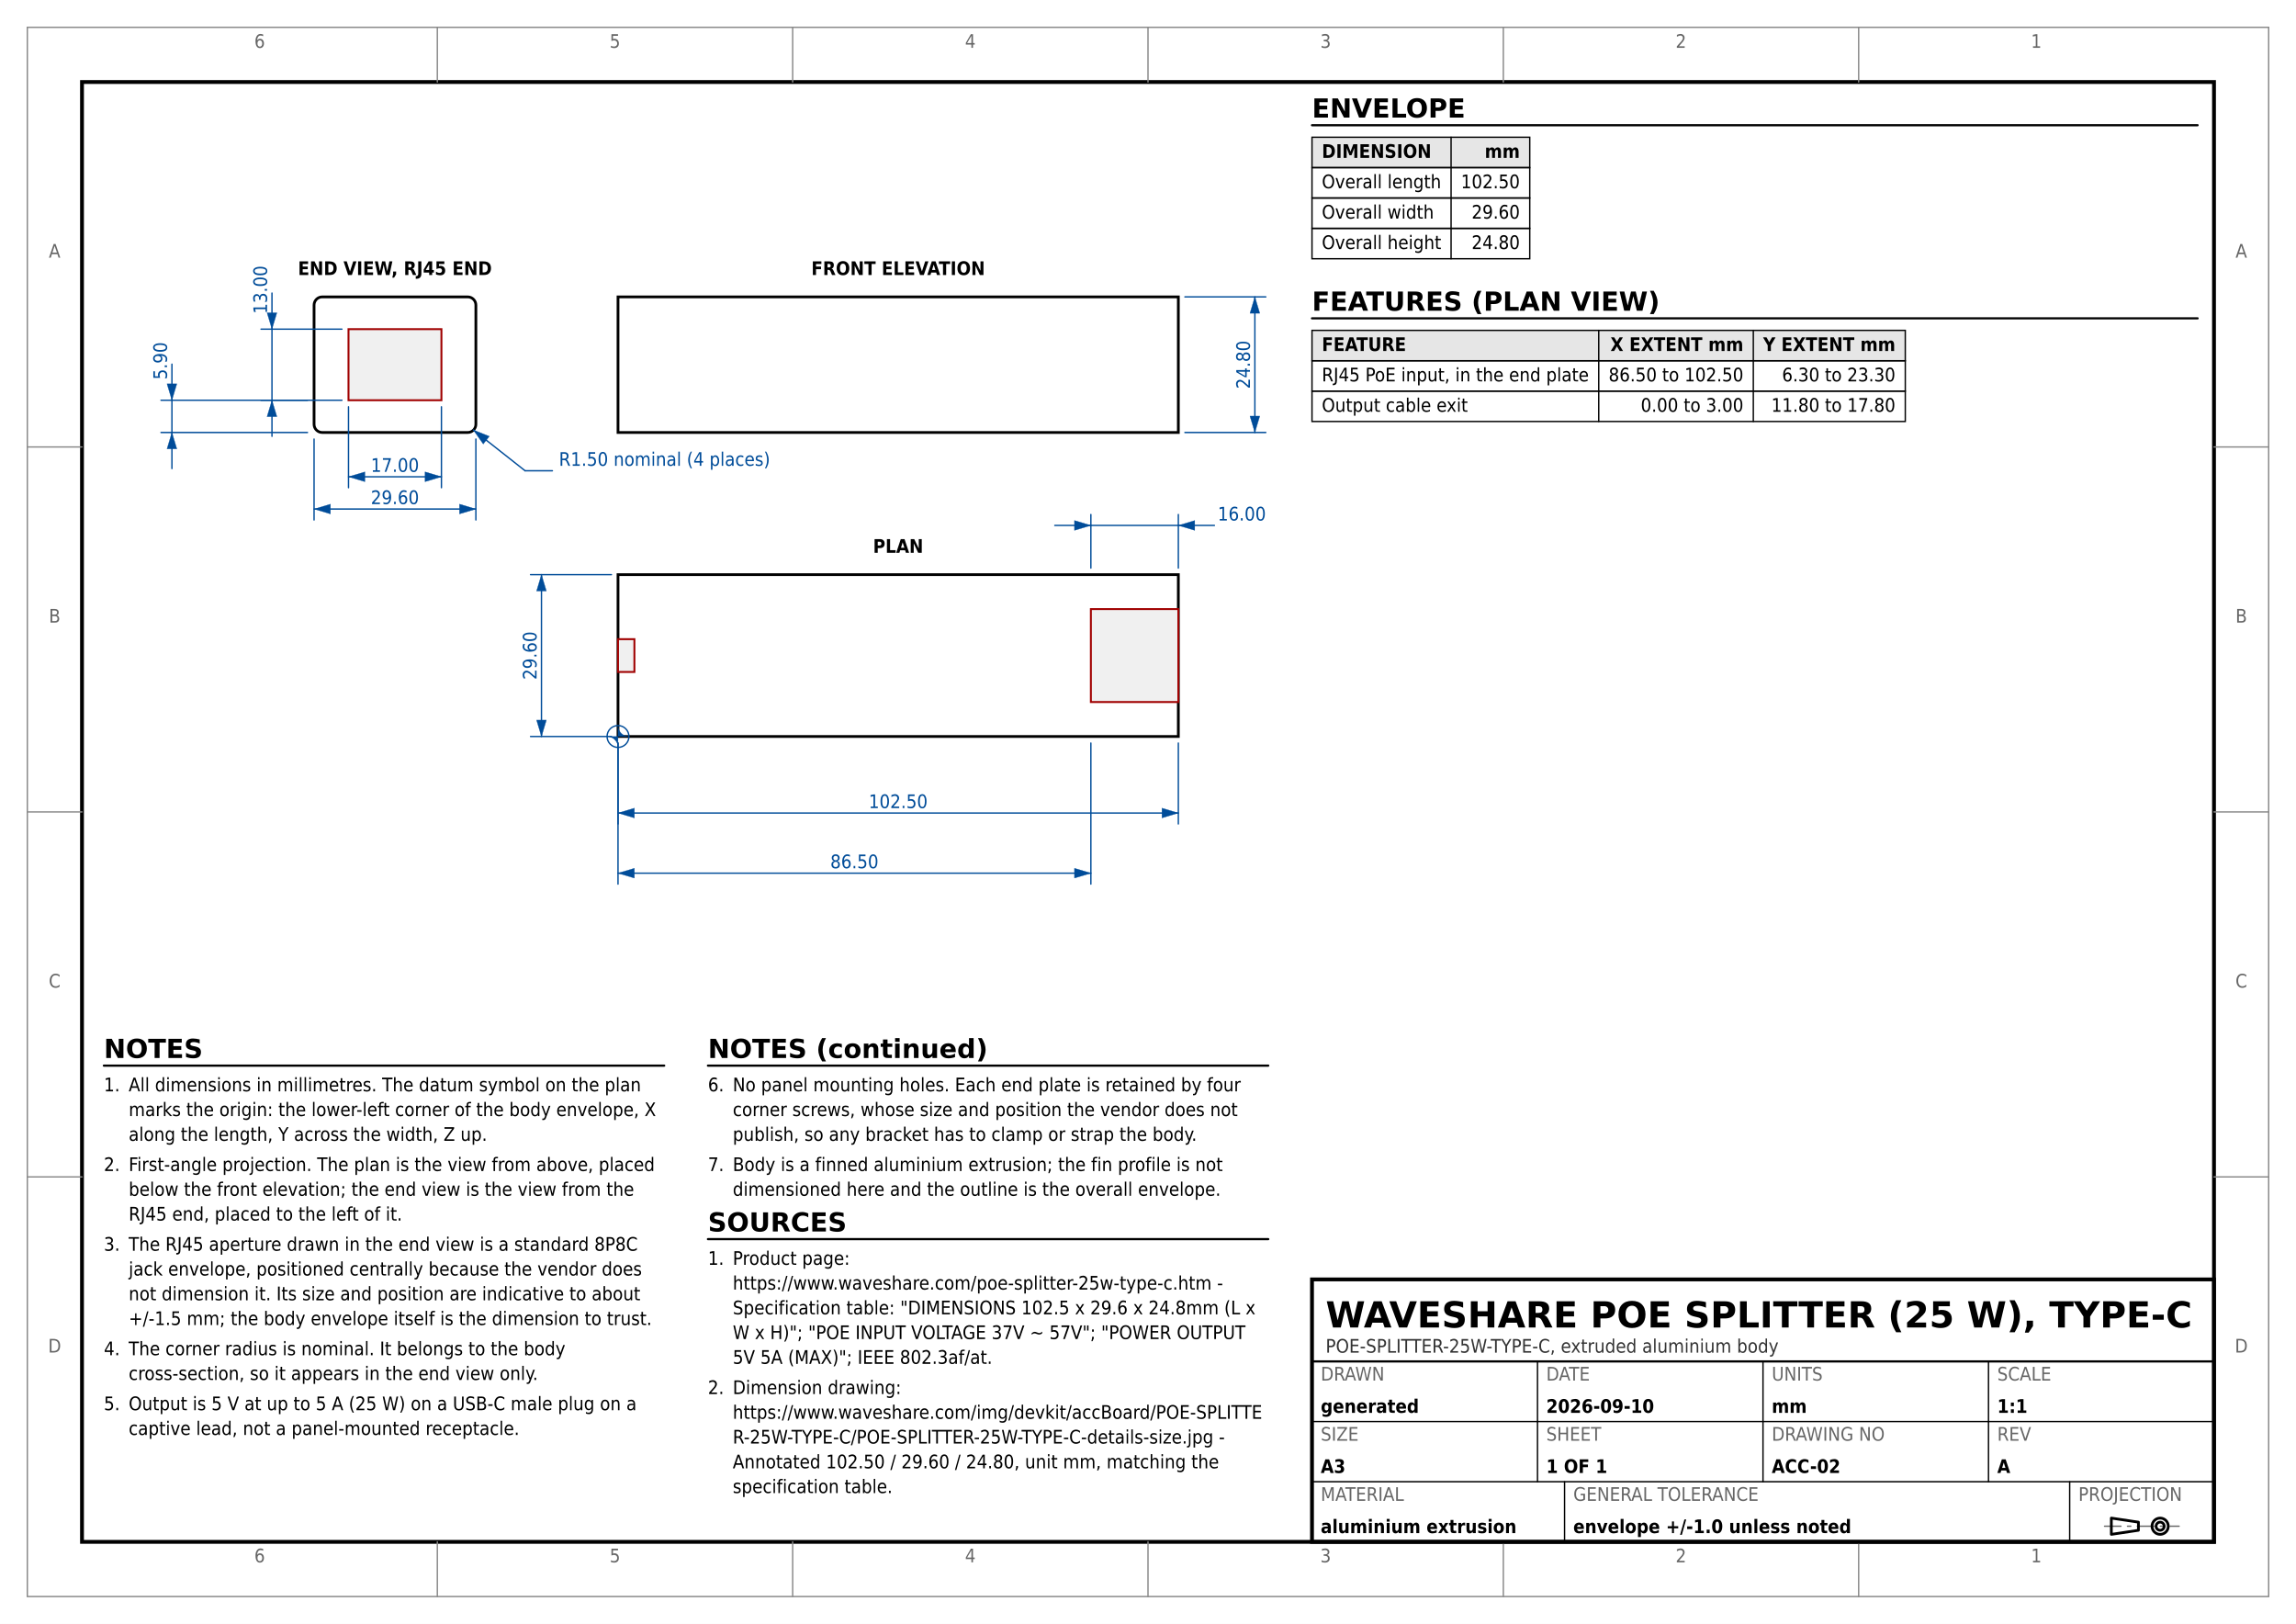
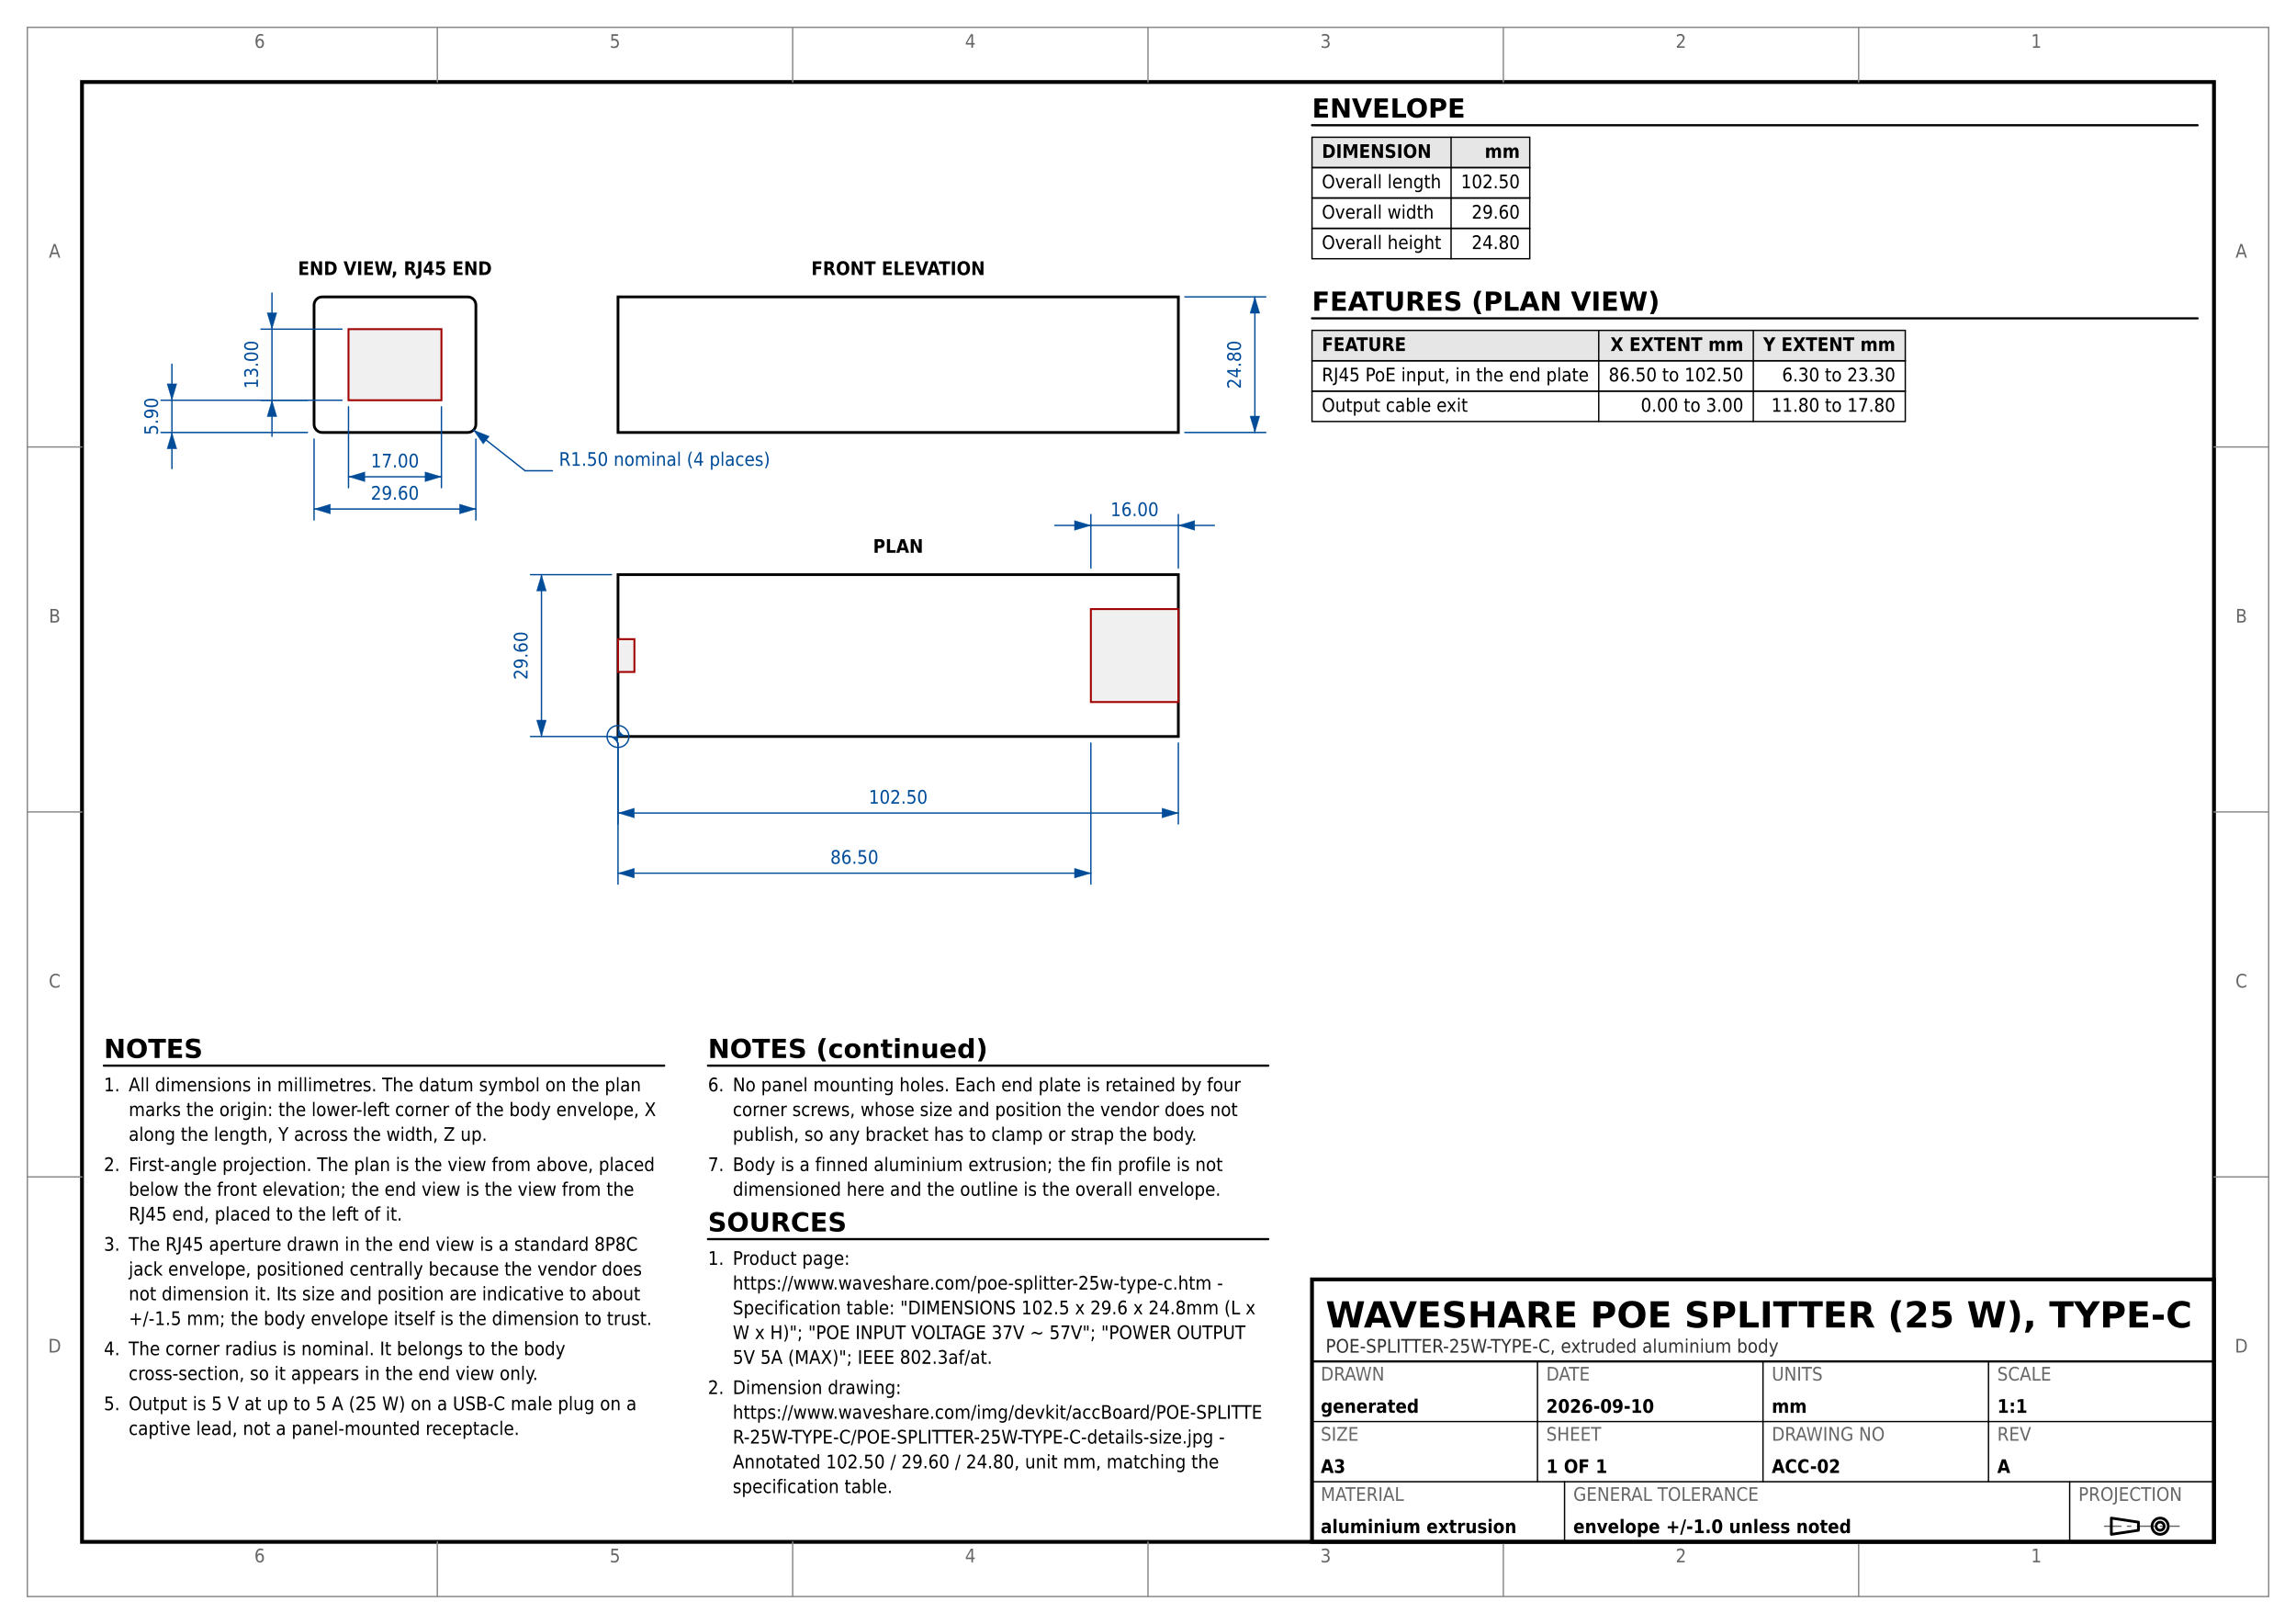
<svg xmlns="http://www.w3.org/2000/svg" version="1.1" width="420mm" height="297mm" viewBox="0 0 420 297">
  <rect width="100%" height="100%" fill="#ffffff" />
  <rect x="5" y="5" width="410" height="287" fill="none" stroke="#888888" stroke-width="0.25" />
  <rect x="15" y="15" width="390" height="267" fill="none" stroke="#000000" stroke-width="0.7" />
  <text x="47.5" y="285.75" font-family="DejaVu Sans Condensed, DejaVu Sans, Liberation Sans, sans-serif" font-size="3.429" fill="#666666" text-anchor="middle">6</text>
  <text x="47.5" y="8.75" font-family="DejaVu Sans Condensed, DejaVu Sans, Liberation Sans, sans-serif" font-size="3.429" fill="#666666" text-anchor="middle">6</text>
  <line x1="80" y1="292" x2="80" y2="282" stroke="#888888" stroke-width="0.25" stroke-linecap="round" />
  <line x1="80" y1="15" x2="80" y2="5" stroke="#888888" stroke-width="0.25" stroke-linecap="round" />
  <text x="112.5" y="285.75" font-family="DejaVu Sans Condensed, DejaVu Sans, Liberation Sans, sans-serif" font-size="3.429" fill="#666666" text-anchor="middle">5</text>
  <text x="112.5" y="8.75" font-family="DejaVu Sans Condensed, DejaVu Sans, Liberation Sans, sans-serif" font-size="3.429" fill="#666666" text-anchor="middle">5</text>
  <line x1="145" y1="292" x2="145" y2="282" stroke="#888888" stroke-width="0.25" stroke-linecap="round" />
  <line x1="145" y1="15" x2="145" y2="5" stroke="#888888" stroke-width="0.25" stroke-linecap="round" />
  <text x="177.5" y="285.75" font-family="DejaVu Sans Condensed, DejaVu Sans, Liberation Sans, sans-serif" font-size="3.429" fill="#666666" text-anchor="middle">4</text>
  <text x="177.5" y="8.75" font-family="DejaVu Sans Condensed, DejaVu Sans, Liberation Sans, sans-serif" font-size="3.429" fill="#666666" text-anchor="middle">4</text>
  <line x1="210" y1="292" x2="210" y2="282" stroke="#888888" stroke-width="0.25" stroke-linecap="round" />
  <line x1="210" y1="15" x2="210" y2="5" stroke="#888888" stroke-width="0.25" stroke-linecap="round" />
  <text x="242.5" y="285.75" font-family="DejaVu Sans Condensed, DejaVu Sans, Liberation Sans, sans-serif" font-size="3.429" fill="#666666" text-anchor="middle">3</text>
  <text x="242.5" y="8.75" font-family="DejaVu Sans Condensed, DejaVu Sans, Liberation Sans, sans-serif" font-size="3.429" fill="#666666" text-anchor="middle">3</text>
  <line x1="275" y1="292" x2="275" y2="282" stroke="#888888" stroke-width="0.25" stroke-linecap="round" />
  <line x1="275" y1="15" x2="275" y2="5" stroke="#888888" stroke-width="0.25" stroke-linecap="round" />
  <text x="307.5" y="285.75" font-family="DejaVu Sans Condensed, DejaVu Sans, Liberation Sans, sans-serif" font-size="3.429" fill="#666666" text-anchor="middle">2</text>
  <text x="307.5" y="8.75" font-family="DejaVu Sans Condensed, DejaVu Sans, Liberation Sans, sans-serif" font-size="3.429" fill="#666666" text-anchor="middle">2</text>
  <line x1="340" y1="292" x2="340" y2="282" stroke="#888888" stroke-width="0.25" stroke-linecap="round" />
  <line x1="340" y1="15" x2="340" y2="5" stroke="#888888" stroke-width="0.25" stroke-linecap="round" />
  <text x="372.5" y="285.75" font-family="DejaVu Sans Condensed, DejaVu Sans, Liberation Sans, sans-serif" font-size="3.429" fill="#666666" text-anchor="middle">1</text>
  <text x="372.5" y="8.75" font-family="DejaVu Sans Condensed, DejaVu Sans, Liberation Sans, sans-serif" font-size="3.429" fill="#666666" text-anchor="middle">1</text>
  <text x="10" y="247.375" font-family="DejaVu Sans Condensed, DejaVu Sans, Liberation Sans, sans-serif" font-size="3.429" fill="#666666" text-anchor="middle">D</text>
  <text x="410" y="247.375" font-family="DejaVu Sans Condensed, DejaVu Sans, Liberation Sans, sans-serif" font-size="3.429" fill="#666666" text-anchor="middle">D</text>
  <line x1="5" y1="215.25" x2="15" y2="215.25" stroke="#888888" stroke-width="0.25" stroke-linecap="round" />
  <line x1="405" y1="215.25" x2="415" y2="215.25" stroke="#888888" stroke-width="0.25" stroke-linecap="round" />
  <text x="10" y="180.625" font-family="DejaVu Sans Condensed, DejaVu Sans, Liberation Sans, sans-serif" font-size="3.429" fill="#666666" text-anchor="middle">C</text>
  <text x="410" y="180.625" font-family="DejaVu Sans Condensed, DejaVu Sans, Liberation Sans, sans-serif" font-size="3.429" fill="#666666" text-anchor="middle">C</text>
  <line x1="5" y1="148.5" x2="15" y2="148.5" stroke="#888888" stroke-width="0.25" stroke-linecap="round" />
  <line x1="405" y1="148.5" x2="415" y2="148.5" stroke="#888888" stroke-width="0.25" stroke-linecap="round" />
  <text x="10" y="113.875" font-family="DejaVu Sans Condensed, DejaVu Sans, Liberation Sans, sans-serif" font-size="3.429" fill="#666666" text-anchor="middle">B</text>
  <text x="410" y="113.875" font-family="DejaVu Sans Condensed, DejaVu Sans, Liberation Sans, sans-serif" font-size="3.429" fill="#666666" text-anchor="middle">B</text>
  <line x1="5" y1="81.75" x2="15" y2="81.75" stroke="#888888" stroke-width="0.25" stroke-linecap="round" />
  <line x1="405" y1="81.75" x2="415" y2="81.75" stroke="#888888" stroke-width="0.25" stroke-linecap="round" />
  <text x="10" y="47.125" font-family="DejaVu Sans Condensed, DejaVu Sans, Liberation Sans, sans-serif" font-size="3.429" fill="#666666" text-anchor="middle">A</text>
  <text x="410" y="47.125" font-family="DejaVu Sans Condensed, DejaVu Sans, Liberation Sans, sans-serif" font-size="3.429" fill="#666666" text-anchor="middle">A</text>
  <rect x="113.05" y="54.3" width="102.5" height="24.8" fill="none" stroke="#000000" stroke-width="0.5" />
  <rect x="113.05" y="105.1" width="102.5" height="29.6" fill="none" stroke="#000000" stroke-width="0.5" />
  <rect x="57.45" y="54.3" width="29.6" height="24.8" fill="none" stroke="#000000" stroke-width="0.5" rx="1.5" ry="1.5" />
  <text x="164.3" y="50.3" font-family="DejaVu Sans Condensed, DejaVu Sans, Liberation Sans, sans-serif" font-size="3.429" fill="#000000" text-anchor="middle" font-weight="bold">FRONT ELEVATION</text>
  <text x="164.3" y="101.1" font-family="DejaVu Sans Condensed, DejaVu Sans, Liberation Sans, sans-serif" font-size="3.429" fill="#000000" text-anchor="middle" font-weight="bold">PLAN</text>
  <text x="72.25" y="50.3" font-family="DejaVu Sans Condensed, DejaVu Sans, Liberation Sans, sans-serif" font-size="3.429" fill="#000000" text-anchor="middle" font-weight="bold">END VIEW, RJ45 END</text>
  <rect x="199.55" y="111.4" width="16" height="17" fill="#f0f0f0" stroke="#a00000" stroke-width="0.35" />
  <rect x="63.75" y="60.2" width="17" height="13" fill="#f0f0f0" stroke="#a00000" stroke-width="0.35" />
  <line x1="63.75" y1="74.4" x2="63.75" y2="89.2" stroke="#004c99" stroke-width="0.25" stroke-linecap="round" />
  <line x1="80.75" y1="74.4" x2="80.75" y2="89.2" stroke="#004c99" stroke-width="0.25" stroke-linecap="round" />
  <line x1="63.75" y1="87.2" x2="80.75" y2="87.2" stroke="#004c99" stroke-width="0.25" stroke-linecap="round" />
  <polygon points="63.75,87.2 66.75,88.1 66.75,86.3" fill="#004c99" stroke="#004c99" stroke-width="0.05" stroke-linejoin="round" />
  <polygon points="80.75,87.2 77.75,86.3 77.75,88.1" fill="#004c99" stroke="#004c99" stroke-width="0.05" stroke-linejoin="round" />
-   <text x="72.25" y="86.3" font-family="DejaVu Sans Condensed, DejaVu Sans, Liberation Sans, sans-serif" font-size="3.429" fill="#004c99" text-anchor="middle">17.00</text>
+   <text x="72.25" y="85.491" font-family="DejaVu Sans Condensed, DejaVu Sans, Liberation Sans, sans-serif" font-size="3.429" fill="#004c99" text-anchor="middle">17.00</text>
  <line x1="62.55" y1="73.2" x2="47.75" y2="73.2" stroke="#004c99" stroke-width="0.25" stroke-linecap="round" />
  <line x1="62.55" y1="60.2" x2="47.75" y2="60.2" stroke="#004c99" stroke-width="0.25" stroke-linecap="round" />
  <line x1="49.75" y1="73.2" x2="49.75" y2="60.2" stroke="#004c99" stroke-width="0.25" stroke-linecap="round" />
  <polygon points="49.75,73.2 48.85,76.2 50.65,76.2" fill="#004c99" stroke="#004c99" stroke-width="0.05" stroke-linejoin="round" />
  <polygon points="49.75,60.2 50.65,57.2 48.85,57.2" fill="#004c99" stroke="#004c99" stroke-width="0.05" stroke-linejoin="round" />
  <line x1="49.75" y1="79.8" x2="49.75" y2="73.2" stroke="#004c99" stroke-width="0.25" stroke-linecap="round" />
  <line x1="49.75" y1="60.2" x2="49.75" y2="53.6" stroke="#004c99" stroke-width="0.25" stroke-linecap="round" />
-   <text x="48.85" y="53" font-family="DejaVu Sans Condensed, DejaVu Sans, Liberation Sans, sans-serif" font-size="3.429" fill="#004c99" text-anchor="middle" transform="rotate(-90 48.85 53)">13.00</text>
+   <text x="47.195" y="66.7" font-family="DejaVu Sans Condensed, DejaVu Sans, Liberation Sans, sans-serif" font-size="3.429" fill="#004c99" text-anchor="middle" transform="rotate(-90 47.1953 66.7)">13.00</text>
  <line x1="56.25" y1="73.2" x2="29.45" y2="73.2" stroke="#004c99" stroke-width="0.25" stroke-linecap="round" />
  <line x1="56.25" y1="79.1" x2="29.45" y2="79.1" stroke="#004c99" stroke-width="0.25" stroke-linecap="round" />
  <line x1="31.45" y1="79.1" x2="31.45" y2="73.2" stroke="#004c99" stroke-width="0.25" stroke-linecap="round" />
  <polygon points="31.45,79.1 30.55,82.1 32.35,82.1" fill="#004c99" stroke="#004c99" stroke-width="0.05" stroke-linejoin="round" />
  <polygon points="31.45,73.2 32.35,70.2 30.55,70.2" fill="#004c99" stroke="#004c99" stroke-width="0.05" stroke-linejoin="round" />
  <line x1="31.45" y1="85.7" x2="31.45" y2="79.1" stroke="#004c99" stroke-width="0.25" stroke-linecap="round" />
  <line x1="31.45" y1="73.2" x2="31.45" y2="66.6" stroke="#004c99" stroke-width="0.25" stroke-linecap="round" />
-   <text x="30.55" y="66" font-family="DejaVu Sans Condensed, DejaVu Sans, Liberation Sans, sans-serif" font-size="3.429" fill="#004c99" text-anchor="middle" transform="rotate(-90 30.55 66)">5.90</text>
+   <text x="28.895" y="76.15" font-family="DejaVu Sans Condensed, DejaVu Sans, Liberation Sans, sans-serif" font-size="3.429" fill="#004c99" text-anchor="middle" transform="rotate(-90 28.8953 76.15)">5.90</text>
  <line x1="199.55" y1="103.9" x2="199.55" y2="94.1" stroke="#004c99" stroke-width="0.25" stroke-linecap="round" />
  <line x1="215.55" y1="103.9" x2="215.55" y2="94.1" stroke="#004c99" stroke-width="0.25" stroke-linecap="round" />
  <line x1="199.55" y1="96.1" x2="215.55" y2="96.1" stroke="#004c99" stroke-width="0.25" stroke-linecap="round" />
  <polygon points="199.55,96.1 196.55,95.2 196.55,97" fill="#004c99" stroke="#004c99" stroke-width="0.05" stroke-linejoin="round" />
  <polygon points="215.55,96.1 218.55,97 218.55,95.2" fill="#004c99" stroke="#004c99" stroke-width="0.05" stroke-linejoin="round" />
  <line x1="192.95" y1="96.1" x2="199.55" y2="96.1" stroke="#004c99" stroke-width="0.25" stroke-linecap="round" />
  <line x1="215.55" y1="96.1" x2="222.15" y2="96.1" stroke="#004c99" stroke-width="0.25" stroke-linecap="round" />
-   <text x="227.165" y="95.2" font-family="DejaVu Sans Condensed, DejaVu Sans, Liberation Sans, sans-serif" font-size="3.429" fill="#004c99" text-anchor="middle">16.00</text>
+   <text x="207.55" y="94.391" font-family="DejaVu Sans Condensed, DejaVu Sans, Liberation Sans, sans-serif" font-size="3.429" fill="#004c99" text-anchor="middle">16.00</text>
  <line x1="113.05" y1="135.9" x2="113.05" y2="161.7" stroke="#004c99" stroke-width="0.25" stroke-linecap="round" />
  <line x1="199.55" y1="135.9" x2="199.55" y2="161.7" stroke="#004c99" stroke-width="0.25" stroke-linecap="round" />
  <line x1="113.05" y1="159.7" x2="199.55" y2="159.7" stroke="#004c99" stroke-width="0.25" stroke-linecap="round" />
  <polygon points="113.05,159.7 116.05,160.6 116.05,158.8" fill="#004c99" stroke="#004c99" stroke-width="0.05" stroke-linejoin="round" />
  <polygon points="199.55,159.7 196.55,158.8 196.55,160.6" fill="#004c99" stroke="#004c99" stroke-width="0.05" stroke-linejoin="round" />
-   <text x="156.3" y="158.8" font-family="DejaVu Sans Condensed, DejaVu Sans, Liberation Sans, sans-serif" font-size="3.429" fill="#004c99" text-anchor="middle">86.50</text>
+   <text x="156.3" y="157.991" font-family="DejaVu Sans Condensed, DejaVu Sans, Liberation Sans, sans-serif" font-size="3.429" fill="#004c99" text-anchor="middle">86.50</text>
  <rect x="113.05" y="116.9" width="3" height="6" fill="#f0f0f0" stroke="#a00000" stroke-width="0.35" />
  <line x1="113.05" y1="135.9" x2="113.05" y2="150.7" stroke="#004c99" stroke-width="0.25" stroke-linecap="round" />
  <line x1="215.55" y1="135.9" x2="215.55" y2="150.7" stroke="#004c99" stroke-width="0.25" stroke-linecap="round" />
  <line x1="113.05" y1="148.7" x2="215.55" y2="148.7" stroke="#004c99" stroke-width="0.25" stroke-linecap="round" />
  <polygon points="113.05,148.7 116.05,149.6 116.05,147.8" fill="#004c99" stroke="#004c99" stroke-width="0.05" stroke-linejoin="round" />
  <polygon points="215.55,148.7 212.55,147.8 212.55,149.6" fill="#004c99" stroke="#004c99" stroke-width="0.05" stroke-linejoin="round" />
-   <text x="164.3" y="147.8" font-family="DejaVu Sans Condensed, DejaVu Sans, Liberation Sans, sans-serif" font-size="3.429" fill="#004c99" text-anchor="middle">102.50</text>
+   <text x="164.3" y="146.991" font-family="DejaVu Sans Condensed, DejaVu Sans, Liberation Sans, sans-serif" font-size="3.429" fill="#004c99" text-anchor="middle">102.50</text>
  <line x1="111.85" y1="134.7" x2="97.05" y2="134.7" stroke="#004c99" stroke-width="0.25" stroke-linecap="round" />
  <line x1="111.85" y1="105.1" x2="97.05" y2="105.1" stroke="#004c99" stroke-width="0.25" stroke-linecap="round" />
  <line x1="99.05" y1="134.7" x2="99.05" y2="105.1" stroke="#004c99" stroke-width="0.25" stroke-linecap="round" />
  <polygon points="99.05,134.7 99.95,131.7 98.15,131.7" fill="#004c99" stroke="#004c99" stroke-width="0.05" stroke-linejoin="round" />
  <polygon points="99.05,105.1 98.15,108.1 99.95,108.1" fill="#004c99" stroke="#004c99" stroke-width="0.05" stroke-linejoin="round" />
-   <text x="98.15" y="119.9" font-family="DejaVu Sans Condensed, DejaVu Sans, Liberation Sans, sans-serif" font-size="3.429" fill="#004c99" text-anchor="middle" transform="rotate(-90 98.15 119.9)">29.60</text>
+   <text x="96.495" y="119.9" font-family="DejaVu Sans Condensed, DejaVu Sans, Liberation Sans, sans-serif" font-size="3.429" fill="#004c99" text-anchor="middle" transform="rotate(-90 96.4953 119.9)">29.60</text>
  <line x1="216.75" y1="79.1" x2="231.55" y2="79.1" stroke="#004c99" stroke-width="0.25" stroke-linecap="round" />
  <line x1="216.75" y1="54.3" x2="231.55" y2="54.3" stroke="#004c99" stroke-width="0.25" stroke-linecap="round" />
  <line x1="229.55" y1="79.1" x2="229.55" y2="54.3" stroke="#004c99" stroke-width="0.25" stroke-linecap="round" />
  <polygon points="229.55,79.1 230.45,76.1 228.65,76.1" fill="#004c99" stroke="#004c99" stroke-width="0.05" stroke-linejoin="round" />
  <polygon points="229.55,54.3 228.65,57.3 230.45,57.3" fill="#004c99" stroke="#004c99" stroke-width="0.05" stroke-linejoin="round" />
-   <text x="228.65" y="66.7" font-family="DejaVu Sans Condensed, DejaVu Sans, Liberation Sans, sans-serif" font-size="3.429" fill="#004c99" text-anchor="middle" transform="rotate(-90 228.65 66.7)">24.80</text>
+   <text x="226.995" y="66.7" font-family="DejaVu Sans Condensed, DejaVu Sans, Liberation Sans, sans-serif" font-size="3.429" fill="#004c99" text-anchor="middle" transform="rotate(-90 226.9953 66.7)">24.80</text>
  <line x1="57.45" y1="80.3" x2="57.45" y2="95.1" stroke="#004c99" stroke-width="0.25" stroke-linecap="round" />
  <line x1="87.05" y1="80.3" x2="87.05" y2="95.1" stroke="#004c99" stroke-width="0.25" stroke-linecap="round" />
  <line x1="57.45" y1="93.1" x2="87.05" y2="93.1" stroke="#004c99" stroke-width="0.25" stroke-linecap="round" />
  <polygon points="57.45,93.1 60.45,94 60.45,92.2" fill="#004c99" stroke="#004c99" stroke-width="0.05" stroke-linejoin="round" />
  <polygon points="87.05,93.1 84.05,92.2 84.05,94" fill="#004c99" stroke="#004c99" stroke-width="0.05" stroke-linejoin="round" />
-   <text x="72.25" y="92.2" font-family="DejaVu Sans Condensed, DejaVu Sans, Liberation Sans, sans-serif" font-size="3.429" fill="#004c99" text-anchor="middle">29.60</text>
+   <text x="72.25" y="91.391" font-family="DejaVu Sans Condensed, DejaVu Sans, Liberation Sans, sans-serif" font-size="3.429" fill="#004c99" text-anchor="middle">29.60</text>
  <polygon points="86.6,78.65 88.399,81.214 89.513,79.8" fill="#004c99" stroke="#004c99" stroke-width="0.05" stroke-linejoin="round" />
  <line x1="86.6" y1="78.65" x2="96.05" y2="86.1" stroke="#004c99" stroke-width="0.25" stroke-linecap="round" />
  <line x1="96.05" y1="86.1" x2="101.05" y2="86.1" stroke="#004c99" stroke-width="0.25" stroke-linecap="round" />
  <text x="102.25" y="85.2" font-family="DejaVu Sans Condensed, DejaVu Sans, Liberation Sans, sans-serif" font-size="3.429" fill="#004c99" text-anchor="start">R1.50 nominal (4 places)</text>
  <circle cx="113.05" cy="134.7" r="2" fill="none" stroke="#004c99" stroke-width="0.25" />
  <path d="M 113.05 134.7 L 115.05 134.7 A 2.0 2.0 0 0 1 113.05 132.7 Z" fill="#004c99" stroke="#004c99" stroke-width="0.05" stroke-linejoin="round" stroke-linecap="round" />
  <path d="M 113.05 134.7 L 111.05 134.7 A 2.0 2.0 0 0 1 113.05 136.7 Z" fill="#004c99" stroke="#004c99" stroke-width="0.05" stroke-linejoin="round" stroke-linecap="round" />
  <text x="240" y="21.5" font-family="DejaVu Sans, Liberation Sans, sans-serif" font-size="4.801" fill="#000000" text-anchor="start" font-weight="bold">ENVELOPE</text>
  <line x1="240" y1="22.9" x2="402" y2="22.9" stroke="#000000" stroke-width="0.4" stroke-linecap="round" />
  <rect x="240" y="25.1" width="39.833" height="5.556" fill="#e6e6e6" stroke="#000000" stroke-width="0.25" />
  <text x="241.8" y="28.878" font-family="DejaVu Sans Condensed, DejaVu Sans, Liberation Sans, sans-serif" font-size="3.429" fill="#000000" text-anchor="start" font-weight="bold">DIMENSION</text>
  <text x="278.033" y="28.878" font-family="DejaVu Sans Condensed, DejaVu Sans, Liberation Sans, sans-serif" font-size="3.429" fill="#000000" text-anchor="end" font-weight="bold">mm</text>
  <rect x="240" y="30.656" width="39.833" height="5.556" fill="none" stroke="#000000" stroke-width="0.25" />
  <text x="241.8" y="34.433" font-family="DejaVu Sans Condensed, DejaVu Sans, Liberation Sans, sans-serif" font-size="3.429" fill="#000000" text-anchor="start">Overall length</text>
  <text x="278.033" y="34.433" font-family="DejaVu Sans Condensed, DejaVu Sans, Liberation Sans, sans-serif" font-size="3.429" fill="#000000" text-anchor="end">102.50</text>
  <rect x="240" y="36.211" width="39.833" height="5.556" fill="none" stroke="#000000" stroke-width="0.25" />
  <text x="241.8" y="39.989" font-family="DejaVu Sans Condensed, DejaVu Sans, Liberation Sans, sans-serif" font-size="3.429" fill="#000000" text-anchor="start">Overall width</text>
  <text x="278.033" y="39.989" font-family="DejaVu Sans Condensed, DejaVu Sans, Liberation Sans, sans-serif" font-size="3.429" fill="#000000" text-anchor="end">29.60</text>
  <rect x="240" y="41.767" width="39.833" height="5.556" fill="none" stroke="#000000" stroke-width="0.25" />
  <text x="241.8" y="45.544" font-family="DejaVu Sans Condensed, DejaVu Sans, Liberation Sans, sans-serif" font-size="3.429" fill="#000000" text-anchor="start">Overall height</text>
  <text x="278.033" y="45.544" font-family="DejaVu Sans Condensed, DejaVu Sans, Liberation Sans, sans-serif" font-size="3.429" fill="#000000" text-anchor="end">24.80</text>
  <line x1="265.441" y1="25.1" x2="265.441" y2="47.322" stroke="#000000" stroke-width="0.25" stroke-linecap="round" />
  <text x="240" y="56.822" font-family="DejaVu Sans, Liberation Sans, sans-serif" font-size="4.801" fill="#000000" text-anchor="start" font-weight="bold">FEATURES (PLAN VIEW)</text>
  <line x1="240" y1="58.222" x2="402" y2="58.222" stroke="#000000" stroke-width="0.4" stroke-linecap="round" />
  <rect x="240" y="60.422" width="108.528" height="5.556" fill="#e6e6e6" stroke="#000000" stroke-width="0.25" />
  <text x="241.8" y="64.2" font-family="DejaVu Sans Condensed, DejaVu Sans, Liberation Sans, sans-serif" font-size="3.429" fill="#000000" text-anchor="start" font-weight="bold">FEATURE</text>
  <text x="318.929" y="64.2" font-family="DejaVu Sans Condensed, DejaVu Sans, Liberation Sans, sans-serif" font-size="3.429" fill="#000000" text-anchor="end" font-weight="bold">X EXTENT mm</text>
  <text x="346.728" y="64.2" font-family="DejaVu Sans Condensed, DejaVu Sans, Liberation Sans, sans-serif" font-size="3.429" fill="#000000" text-anchor="end" font-weight="bold">Y EXTENT mm</text>
  <rect x="240" y="65.978" width="108.528" height="5.556" fill="none" stroke="#000000" stroke-width="0.25" />
  <text x="241.8" y="69.756" font-family="DejaVu Sans Condensed, DejaVu Sans, Liberation Sans, sans-serif" font-size="3.429" fill="#000000" text-anchor="start">RJ45 PoE input, in the end plate</text>
  <text x="318.929" y="69.756" font-family="DejaVu Sans Condensed, DejaVu Sans, Liberation Sans, sans-serif" font-size="3.429" fill="#000000" text-anchor="end">86.50 to 102.50</text>
  <text x="346.728" y="69.756" font-family="DejaVu Sans Condensed, DejaVu Sans, Liberation Sans, sans-serif" font-size="3.429" fill="#000000" text-anchor="end">6.30 to 23.30</text>
  <rect x="240" y="71.533" width="108.528" height="5.556" fill="none" stroke="#000000" stroke-width="0.25" />
  <text x="241.8" y="75.311" font-family="DejaVu Sans Condensed, DejaVu Sans, Liberation Sans, sans-serif" font-size="3.429" fill="#000000" text-anchor="start">Output cable exit</text>
  <text x="318.929" y="75.311" font-family="DejaVu Sans Condensed, DejaVu Sans, Liberation Sans, sans-serif" font-size="3.429" fill="#000000" text-anchor="end">0.00 to 3.00</text>
  <text x="346.728" y="75.311" font-family="DejaVu Sans Condensed, DejaVu Sans, Liberation Sans, sans-serif" font-size="3.429" fill="#000000" text-anchor="end">11.80 to 17.80</text>
  <line x1="292.452" y1="60.422" x2="292.452" y2="77.089" stroke="#000000" stroke-width="0.25" stroke-linecap="round" />
  <line x1="320.729" y1="60.422" x2="320.729" y2="77.089" stroke="#000000" stroke-width="0.25" stroke-linecap="round" />
  <text x="19" y="193.5" font-family="DejaVu Sans, Liberation Sans, sans-serif" font-size="4.801" fill="#000000" text-anchor="start" font-weight="bold">NOTES</text>
  <line x1="19" y1="194.9" x2="121.5" y2="194.9" stroke="#000000" stroke-width="0.4" stroke-linecap="round" />
  <text x="19" y="199.6" font-family="DejaVu Sans Condensed, DejaVu Sans, Liberation Sans, sans-serif" font-size="3.429" fill="#000000" text-anchor="start">1.</text>
  <text x="23.542" y="199.6" font-family="DejaVu Sans Condensed, DejaVu Sans, Liberation Sans, sans-serif" font-size="3.429" fill="#000000" text-anchor="start">All dimensions in millimetres. The datum symbol on the plan</text>
  <text x="23.542" y="204.127" font-family="DejaVu Sans Condensed, DejaVu Sans, Liberation Sans, sans-serif" font-size="3.429" fill="#000000" text-anchor="start">marks the origin: the lower-left corner of the body envelope, X</text>
  <text x="23.542" y="208.654" font-family="DejaVu Sans Condensed, DejaVu Sans, Liberation Sans, sans-serif" font-size="3.429" fill="#000000" text-anchor="start">along the length, Y across the width, Z up.</text>
  <text x="19" y="214.18" font-family="DejaVu Sans Condensed, DejaVu Sans, Liberation Sans, sans-serif" font-size="3.429" fill="#000000" text-anchor="start">2.</text>
  <text x="23.542" y="214.18" font-family="DejaVu Sans Condensed, DejaVu Sans, Liberation Sans, sans-serif" font-size="3.429" fill="#000000" text-anchor="start">First-angle projection. The plan is the view from above, placed</text>
  <text x="23.542" y="218.707" font-family="DejaVu Sans Condensed, DejaVu Sans, Liberation Sans, sans-serif" font-size="3.429" fill="#000000" text-anchor="start">below the front elevation; the end view is the view from the</text>
  <text x="23.542" y="223.234" font-family="DejaVu Sans Condensed, DejaVu Sans, Liberation Sans, sans-serif" font-size="3.429" fill="#000000" text-anchor="start">RJ45 end, placed to the left of it.</text>
  <text x="19" y="228.761" font-family="DejaVu Sans Condensed, DejaVu Sans, Liberation Sans, sans-serif" font-size="3.429" fill="#000000" text-anchor="start">3.</text>
  <text x="23.542" y="228.761" font-family="DejaVu Sans Condensed, DejaVu Sans, Liberation Sans, sans-serif" font-size="3.429" fill="#000000" text-anchor="start">The RJ45 aperture drawn in the end view is a standard 8P8C</text>
  <text x="23.542" y="233.287" font-family="DejaVu Sans Condensed, DejaVu Sans, Liberation Sans, sans-serif" font-size="3.429" fill="#000000" text-anchor="start">jack envelope, positioned centrally because the vendor does</text>
  <text x="23.542" y="237.814" font-family="DejaVu Sans Condensed, DejaVu Sans, Liberation Sans, sans-serif" font-size="3.429" fill="#000000" text-anchor="start">not dimension it. Its size and position are indicative to about</text>
  <text x="23.542" y="242.341" font-family="DejaVu Sans Condensed, DejaVu Sans, Liberation Sans, sans-serif" font-size="3.429" fill="#000000" text-anchor="start">+/-1.5 mm; the body envelope itself is the dimension to trust.</text>
  <text x="19" y="247.868" font-family="DejaVu Sans Condensed, DejaVu Sans, Liberation Sans, sans-serif" font-size="3.429" fill="#000000" text-anchor="start">4.</text>
  <text x="23.542" y="247.868" font-family="DejaVu Sans Condensed, DejaVu Sans, Liberation Sans, sans-serif" font-size="3.429" fill="#000000" text-anchor="start">The corner radius is nominal. It belongs to the body</text>
  <text x="23.542" y="252.394" font-family="DejaVu Sans Condensed, DejaVu Sans, Liberation Sans, sans-serif" font-size="3.429" fill="#000000" text-anchor="start">cross-section, so it appears in the end view only.</text>
  <text x="19" y="257.921" font-family="DejaVu Sans Condensed, DejaVu Sans, Liberation Sans, sans-serif" font-size="3.429" fill="#000000" text-anchor="start">5.</text>
  <text x="23.542" y="257.921" font-family="DejaVu Sans Condensed, DejaVu Sans, Liberation Sans, sans-serif" font-size="3.429" fill="#000000" text-anchor="start">Output is 5 V at up to 5 A (25 W) on a USB-C male plug on a</text>
  <text x="23.542" y="262.448" font-family="DejaVu Sans Condensed, DejaVu Sans, Liberation Sans, sans-serif" font-size="3.429" fill="#000000" text-anchor="start">captive lead, not a panel-mounted receptacle.</text>
  <text x="129.5" y="193.5" font-family="DejaVu Sans, Liberation Sans, sans-serif" font-size="4.801" fill="#000000" text-anchor="start" font-weight="bold">NOTES (continued)</text>
  <line x1="129.5" y1="194.9" x2="232" y2="194.9" stroke="#000000" stroke-width="0.4" stroke-linecap="round" />
  <text x="129.5" y="199.6" font-family="DejaVu Sans Condensed, DejaVu Sans, Liberation Sans, sans-serif" font-size="3.429" fill="#000000" text-anchor="start">6.</text>
  <text x="134.042" y="199.6" font-family="DejaVu Sans Condensed, DejaVu Sans, Liberation Sans, sans-serif" font-size="3.429" fill="#000000" text-anchor="start">No panel mounting holes. Each end plate is retained by four</text>
  <text x="134.042" y="204.127" font-family="DejaVu Sans Condensed, DejaVu Sans, Liberation Sans, sans-serif" font-size="3.429" fill="#000000" text-anchor="start">corner screws, whose size and position the vendor does not</text>
  <text x="134.042" y="208.654" font-family="DejaVu Sans Condensed, DejaVu Sans, Liberation Sans, sans-serif" font-size="3.429" fill="#000000" text-anchor="start">publish, so any bracket has to clamp or strap the body.</text>
  <text x="129.5" y="214.18" font-family="DejaVu Sans Condensed, DejaVu Sans, Liberation Sans, sans-serif" font-size="3.429" fill="#000000" text-anchor="start">7.</text>
  <text x="134.042" y="214.18" font-family="DejaVu Sans Condensed, DejaVu Sans, Liberation Sans, sans-serif" font-size="3.429" fill="#000000" text-anchor="start">Body is a finned aluminium extrusion; the fin profile is not</text>
  <text x="134.042" y="218.707" font-family="DejaVu Sans Condensed, DejaVu Sans, Liberation Sans, sans-serif" font-size="3.429" fill="#000000" text-anchor="start">dimensioned here and the outline is the overall envelope.</text>
  <text x="129.5" y="225.234" font-family="DejaVu Sans, Liberation Sans, sans-serif" font-size="4.801" fill="#000000" text-anchor="start" font-weight="bold">SOURCES</text>
  <line x1="129.5" y1="226.634" x2="232" y2="226.634" stroke="#000000" stroke-width="0.4" stroke-linecap="round" />
  <text x="129.5" y="231.334" font-family="DejaVu Sans Condensed, DejaVu Sans, Liberation Sans, sans-serif" font-size="3.429" fill="#000000" text-anchor="start">1.</text>
  <text x="134.042" y="231.334" font-family="DejaVu Sans Condensed, DejaVu Sans, Liberation Sans, sans-serif" font-size="3.429" fill="#000000" text-anchor="start">Product page:</text>
  <text x="134.042" y="235.861" font-family="DejaVu Sans Condensed, DejaVu Sans, Liberation Sans, sans-serif" font-size="3.429" fill="#000000" text-anchor="start">https://www.waveshare.com/poe-splitter-25w-type-c.htm -</text>
  <text x="134.042" y="240.387" font-family="DejaVu Sans Condensed, DejaVu Sans, Liberation Sans, sans-serif" font-size="3.429" fill="#000000" text-anchor="start">Specification table: "DIMENSIONS 102.5 x 29.6 x 24.8mm (L x</text>
  <text x="134.042" y="244.914" font-family="DejaVu Sans Condensed, DejaVu Sans, Liberation Sans, sans-serif" font-size="3.429" fill="#000000" text-anchor="start">W x H)"; "POE INPUT VOLTAGE 37V ~ 57V"; "POWER OUTPUT</text>
  <text x="134.042" y="249.441" font-family="DejaVu Sans Condensed, DejaVu Sans, Liberation Sans, sans-serif" font-size="3.429" fill="#000000" text-anchor="start">5V 5A (MAX)"; IEEE 802.3af/at.</text>
  <text x="129.5" y="254.968" font-family="DejaVu Sans Condensed, DejaVu Sans, Liberation Sans, sans-serif" font-size="3.429" fill="#000000" text-anchor="start">2.</text>
  <text x="134.042" y="254.968" font-family="DejaVu Sans Condensed, DejaVu Sans, Liberation Sans, sans-serif" font-size="3.429" fill="#000000" text-anchor="start">Dimension drawing:</text>
  <text x="134.042" y="259.494" font-family="DejaVu Sans Condensed, DejaVu Sans, Liberation Sans, sans-serif" font-size="3.429" fill="#000000" text-anchor="start">https://www.waveshare.com/img/devkit/accBoard/POE-SPLITTE</text>
  <text x="134.042" y="264.021" font-family="DejaVu Sans Condensed, DejaVu Sans, Liberation Sans, sans-serif" font-size="3.429" fill="#000000" text-anchor="start">R-25W-TYPE-C/POE-SPLITTER-25W-TYPE-C-details-size.jpg -</text>
  <text x="134.042" y="268.548" font-family="DejaVu Sans Condensed, DejaVu Sans, Liberation Sans, sans-serif" font-size="3.429" fill="#000000" text-anchor="start">Annotated 102.50 / 29.60 / 24.80, unit mm, matching the</text>
  <text x="134.042" y="273.075" font-family="DejaVu Sans Condensed, DejaVu Sans, Liberation Sans, sans-serif" font-size="3.429" fill="#000000" text-anchor="start">specification table.</text>
  <rect x="240" y="234" width="165" height="48" fill="none" stroke="#000000" stroke-width="0.7" />
  <line x1="240" y1="249" x2="405" y2="249" stroke="#000000" stroke-width="0.4" stroke-linecap="round" />
  <text x="242.5" y="242.8" font-family="DejaVu Sans, Liberation Sans, sans-serif" font-size="6.584" fill="#000000" text-anchor="start" font-weight="bold">WAVESHARE POE SPLITTER (25 W), TYPE-C</text>
  <text x="242.5" y="247.4" font-family="DejaVu Sans Condensed, DejaVu Sans, Liberation Sans, sans-serif" font-size="3.429" fill="#333333" text-anchor="start">POE-SPLITTER-25W-TYPE-C, extruded aluminium body</text>
  <text x="241.6" y="252.5" font-family="DejaVu Sans Condensed, DejaVu Sans, Liberation Sans, sans-serif" font-size="3.429" fill="#666666" text-anchor="start">DRAWN</text>
  <text x="241.6" y="258.4" font-family="DejaVu Sans Condensed, DejaVu Sans, Liberation Sans, sans-serif" font-size="3.429" fill="#000000" text-anchor="start" font-weight="bold">generated</text>
  <line x1="281.25" y1="260" x2="281.25" y2="249" stroke="#000000" stroke-width="0.25" stroke-linecap="round" />
  <text x="282.85" y="252.5" font-family="DejaVu Sans Condensed, DejaVu Sans, Liberation Sans, sans-serif" font-size="3.429" fill="#666666" text-anchor="start">DATE</text>
  <text x="282.85" y="258.4" font-family="DejaVu Sans Condensed, DejaVu Sans, Liberation Sans, sans-serif" font-size="3.429" fill="#000000" text-anchor="start" font-weight="bold">2026-09-10</text>
  <line x1="322.5" y1="260" x2="322.5" y2="249" stroke="#000000" stroke-width="0.25" stroke-linecap="round" />
  <text x="324.1" y="252.5" font-family="DejaVu Sans Condensed, DejaVu Sans, Liberation Sans, sans-serif" font-size="3.429" fill="#666666" text-anchor="start">UNITS</text>
  <text x="324.1" y="258.4" font-family="DejaVu Sans Condensed, DejaVu Sans, Liberation Sans, sans-serif" font-size="3.429" fill="#000000" text-anchor="start" font-weight="bold">mm</text>
  <line x1="363.75" y1="260" x2="363.75" y2="249" stroke="#000000" stroke-width="0.25" stroke-linecap="round" />
  <text x="365.35" y="252.5" font-family="DejaVu Sans Condensed, DejaVu Sans, Liberation Sans, sans-serif" font-size="3.429" fill="#666666" text-anchor="start">SCALE</text>
  <text x="365.35" y="258.4" font-family="DejaVu Sans Condensed, DejaVu Sans, Liberation Sans, sans-serif" font-size="3.429" fill="#000000" text-anchor="start" font-weight="bold">1:1</text>
  <line x1="240" y1="260" x2="281.25" y2="260" stroke="#000000" stroke-width="0.25" stroke-linecap="round" />
  <text x="241.6" y="263.5" font-family="DejaVu Sans Condensed, DejaVu Sans, Liberation Sans, sans-serif" font-size="3.429" fill="#666666" text-anchor="start">SIZE</text>
  <text x="241.6" y="269.4" font-family="DejaVu Sans Condensed, DejaVu Sans, Liberation Sans, sans-serif" font-size="3.429" fill="#000000" text-anchor="start" font-weight="bold">A3</text>
  <line x1="281.25" y1="271" x2="281.25" y2="260" stroke="#000000" stroke-width="0.25" stroke-linecap="round" />
  <line x1="281.25" y1="260" x2="322.5" y2="260" stroke="#000000" stroke-width="0.25" stroke-linecap="round" />
  <text x="282.85" y="263.5" font-family="DejaVu Sans Condensed, DejaVu Sans, Liberation Sans, sans-serif" font-size="3.429" fill="#666666" text-anchor="start">SHEET</text>
  <text x="282.85" y="269.4" font-family="DejaVu Sans Condensed, DejaVu Sans, Liberation Sans, sans-serif" font-size="3.429" fill="#000000" text-anchor="start" font-weight="bold">1 OF 1</text>
  <line x1="322.5" y1="271" x2="322.5" y2="260" stroke="#000000" stroke-width="0.25" stroke-linecap="round" />
  <line x1="322.5" y1="260" x2="363.75" y2="260" stroke="#000000" stroke-width="0.25" stroke-linecap="round" />
  <text x="324.1" y="263.5" font-family="DejaVu Sans Condensed, DejaVu Sans, Liberation Sans, sans-serif" font-size="3.429" fill="#666666" text-anchor="start">DRAWING NO</text>
  <text x="324.1" y="269.4" font-family="DejaVu Sans Condensed, DejaVu Sans, Liberation Sans, sans-serif" font-size="3.429" fill="#000000" text-anchor="start" font-weight="bold">ACC-02</text>
  <line x1="363.75" y1="271" x2="363.75" y2="260" stroke="#000000" stroke-width="0.25" stroke-linecap="round" />
  <line x1="363.75" y1="260" x2="405" y2="260" stroke="#000000" stroke-width="0.25" stroke-linecap="round" />
  <text x="365.35" y="263.5" font-family="DejaVu Sans Condensed, DejaVu Sans, Liberation Sans, sans-serif" font-size="3.429" fill="#666666" text-anchor="start">REV</text>
  <text x="365.35" y="269.4" font-family="DejaVu Sans Condensed, DejaVu Sans, Liberation Sans, sans-serif" font-size="3.429" fill="#000000" text-anchor="start" font-weight="bold">A</text>
  <line x1="240" y1="271" x2="405" y2="271" stroke="#000000" stroke-width="0.25" stroke-linecap="round" />
  <text x="241.6" y="274.5" font-family="DejaVu Sans Condensed, DejaVu Sans, Liberation Sans, sans-serif" font-size="3.429" fill="#666666" text-anchor="start">MATERIAL</text>
  <text x="241.6" y="280.4" font-family="DejaVu Sans Condensed, DejaVu Sans, Liberation Sans, sans-serif" font-size="3.429" fill="#000000" text-anchor="start" font-weight="bold">aluminium extrusion</text>
  <line x1="286.2" y1="282" x2="286.2" y2="271" stroke="#000000" stroke-width="0.25" stroke-linecap="round" />
  <text x="287.8" y="274.5" font-family="DejaVu Sans Condensed, DejaVu Sans, Liberation Sans, sans-serif" font-size="3.429" fill="#666666" text-anchor="start">GENERAL TOLERANCE</text>
  <text x="287.8" y="280.4" font-family="DejaVu Sans Condensed, DejaVu Sans, Liberation Sans, sans-serif" font-size="3.429" fill="#000000" text-anchor="start" font-weight="bold">envelope +/-1.0 unless noted</text>
  <line x1="378.6" y1="282" x2="378.6" y2="271" stroke="#000000" stroke-width="0.25" stroke-linecap="round" />
  <text x="380.2" y="274.5" font-family="DejaVu Sans Condensed, DejaVu Sans, Liberation Sans, sans-serif" font-size="3.429" fill="#666666" text-anchor="start">PROJECTION</text>
  <line x1="384.98" y1="279.14" x2="398.62" y2="279.14" stroke="#666666" stroke-width="0.25" stroke-linecap="round" stroke-dasharray="3,1.2,0.6,1.2" />
  <polygon points="386.22,277.652 391.18,278.396 391.18,279.884 386.22,280.628" fill="none" stroke="#000000" stroke-width="0.5" stroke-linejoin="round" />
  <circle cx="395.148" cy="279.14" r="1.488" fill="none" stroke="#000000" stroke-width="0.5" />
  <circle cx="395.148" cy="279.14" r="0.744" fill="none" stroke="#000000" stroke-width="0.5" />
</svg>
